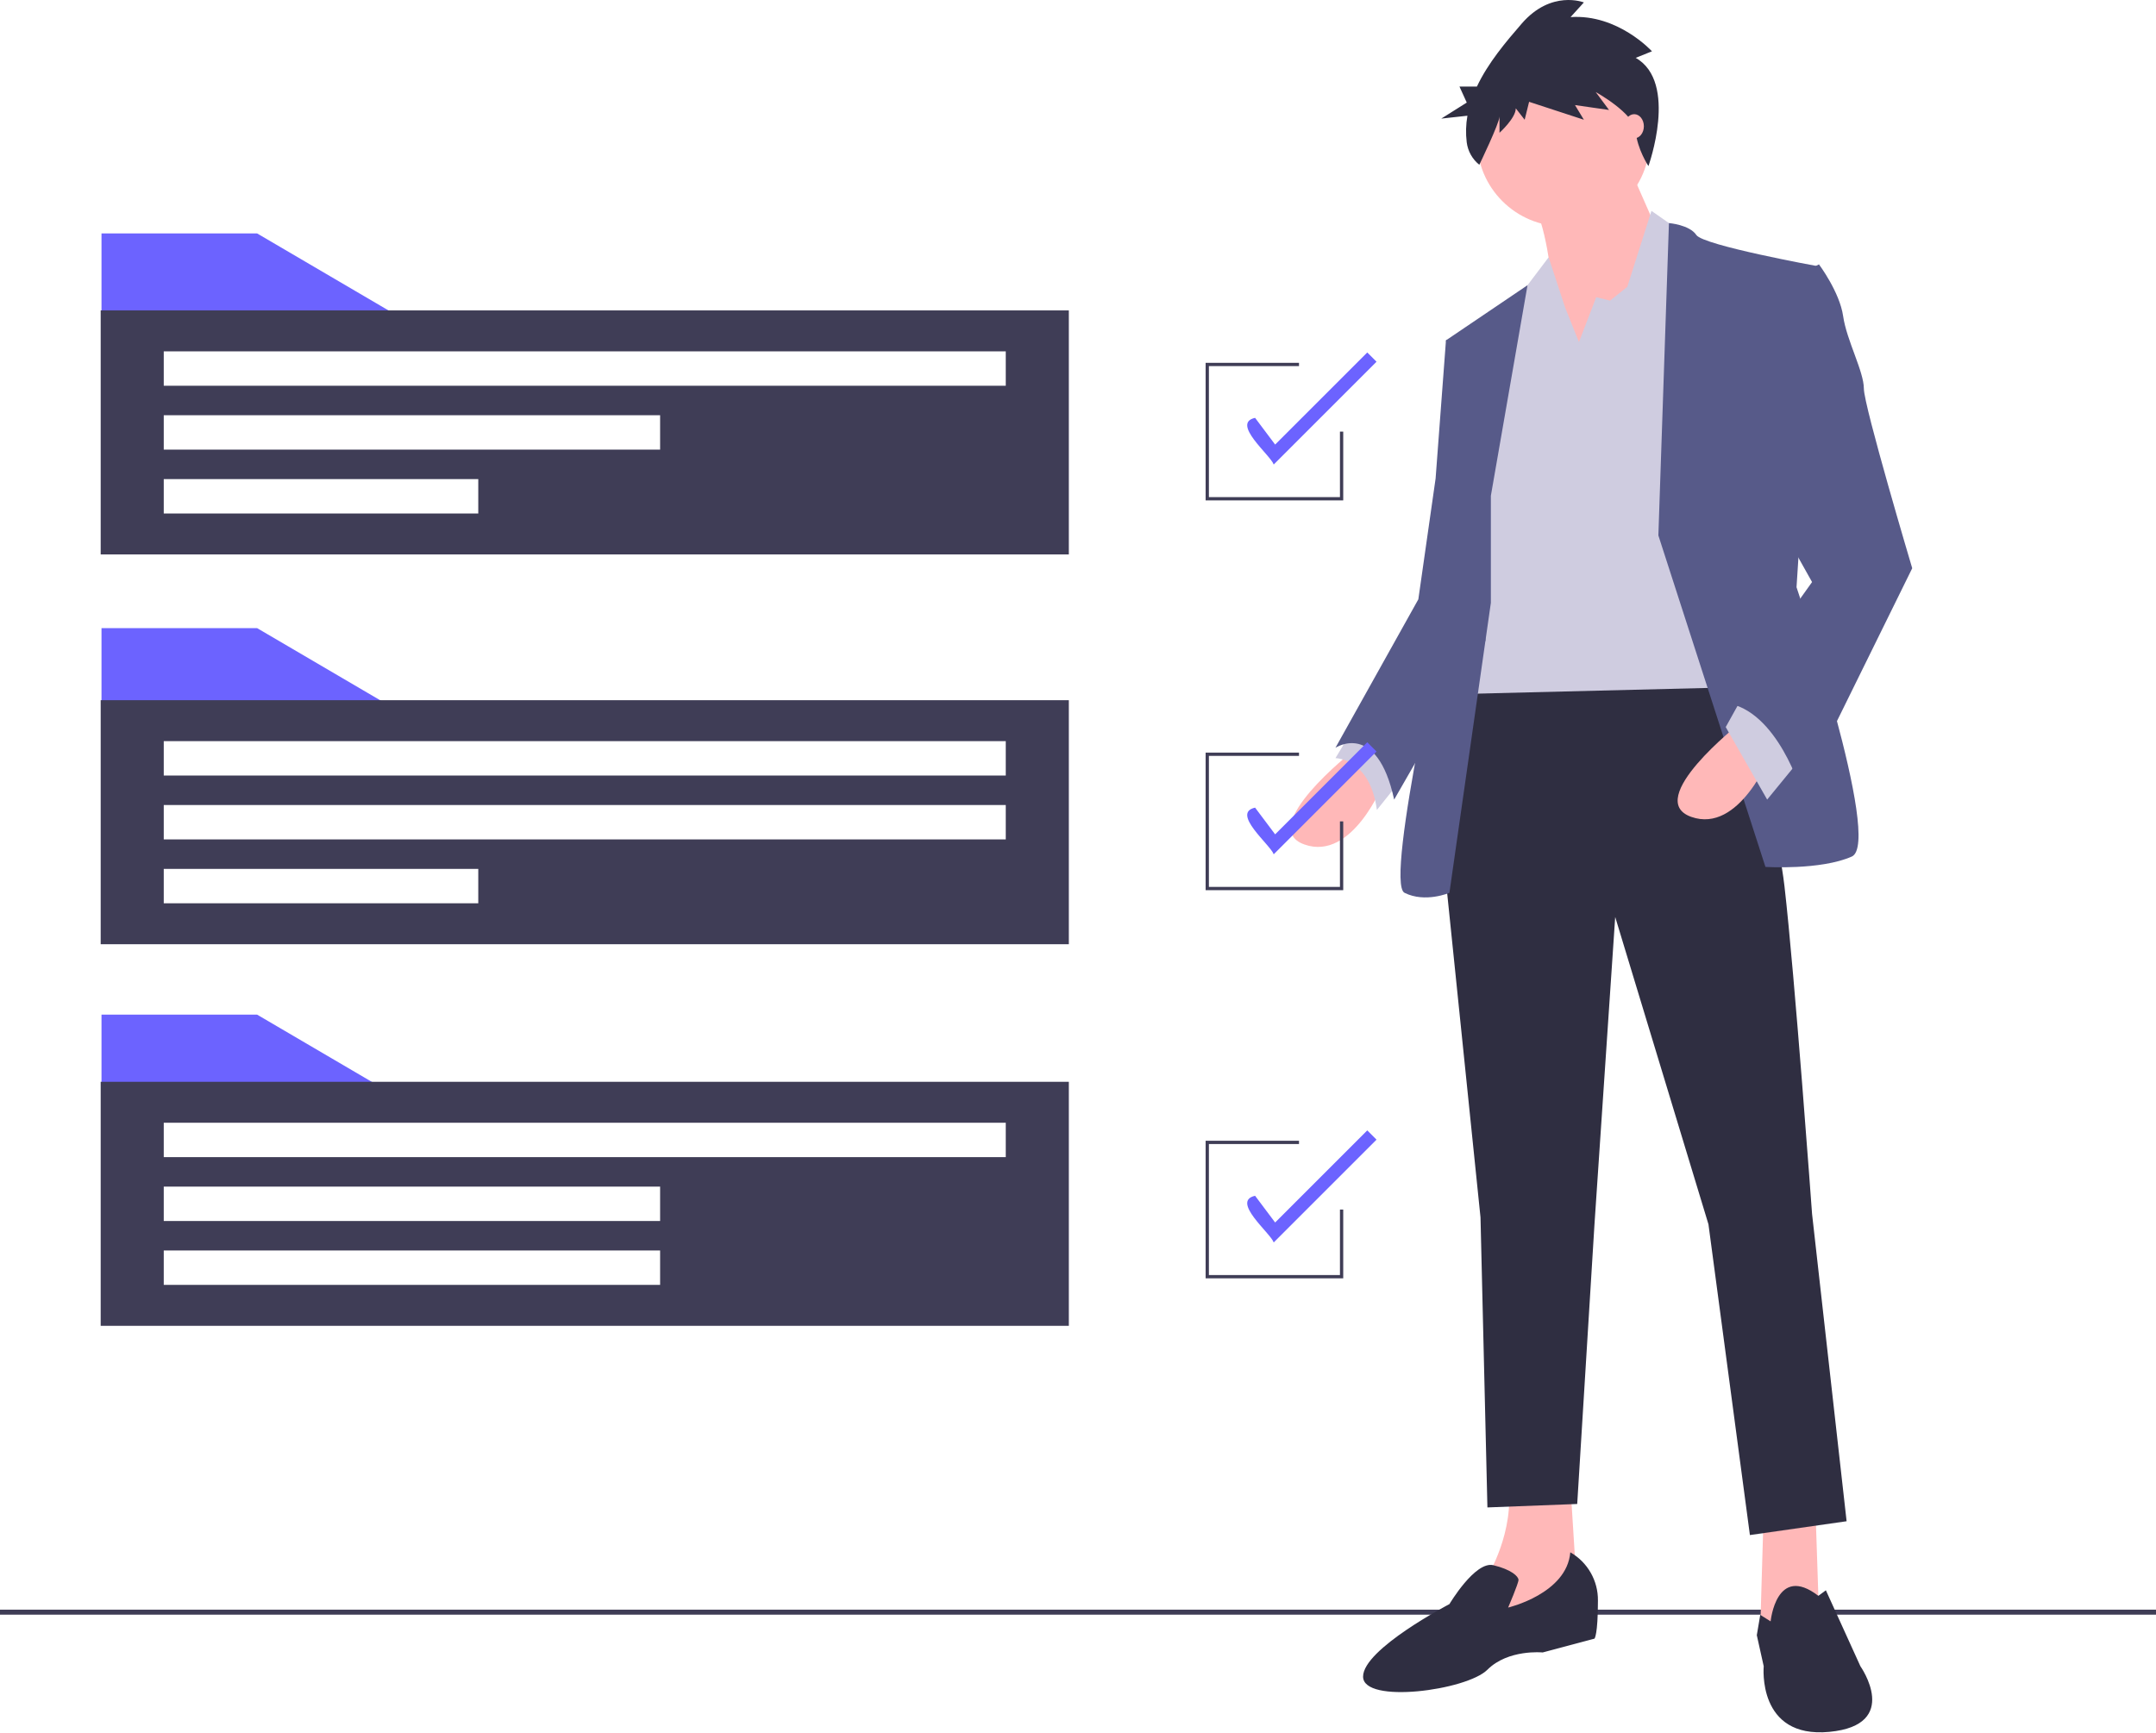
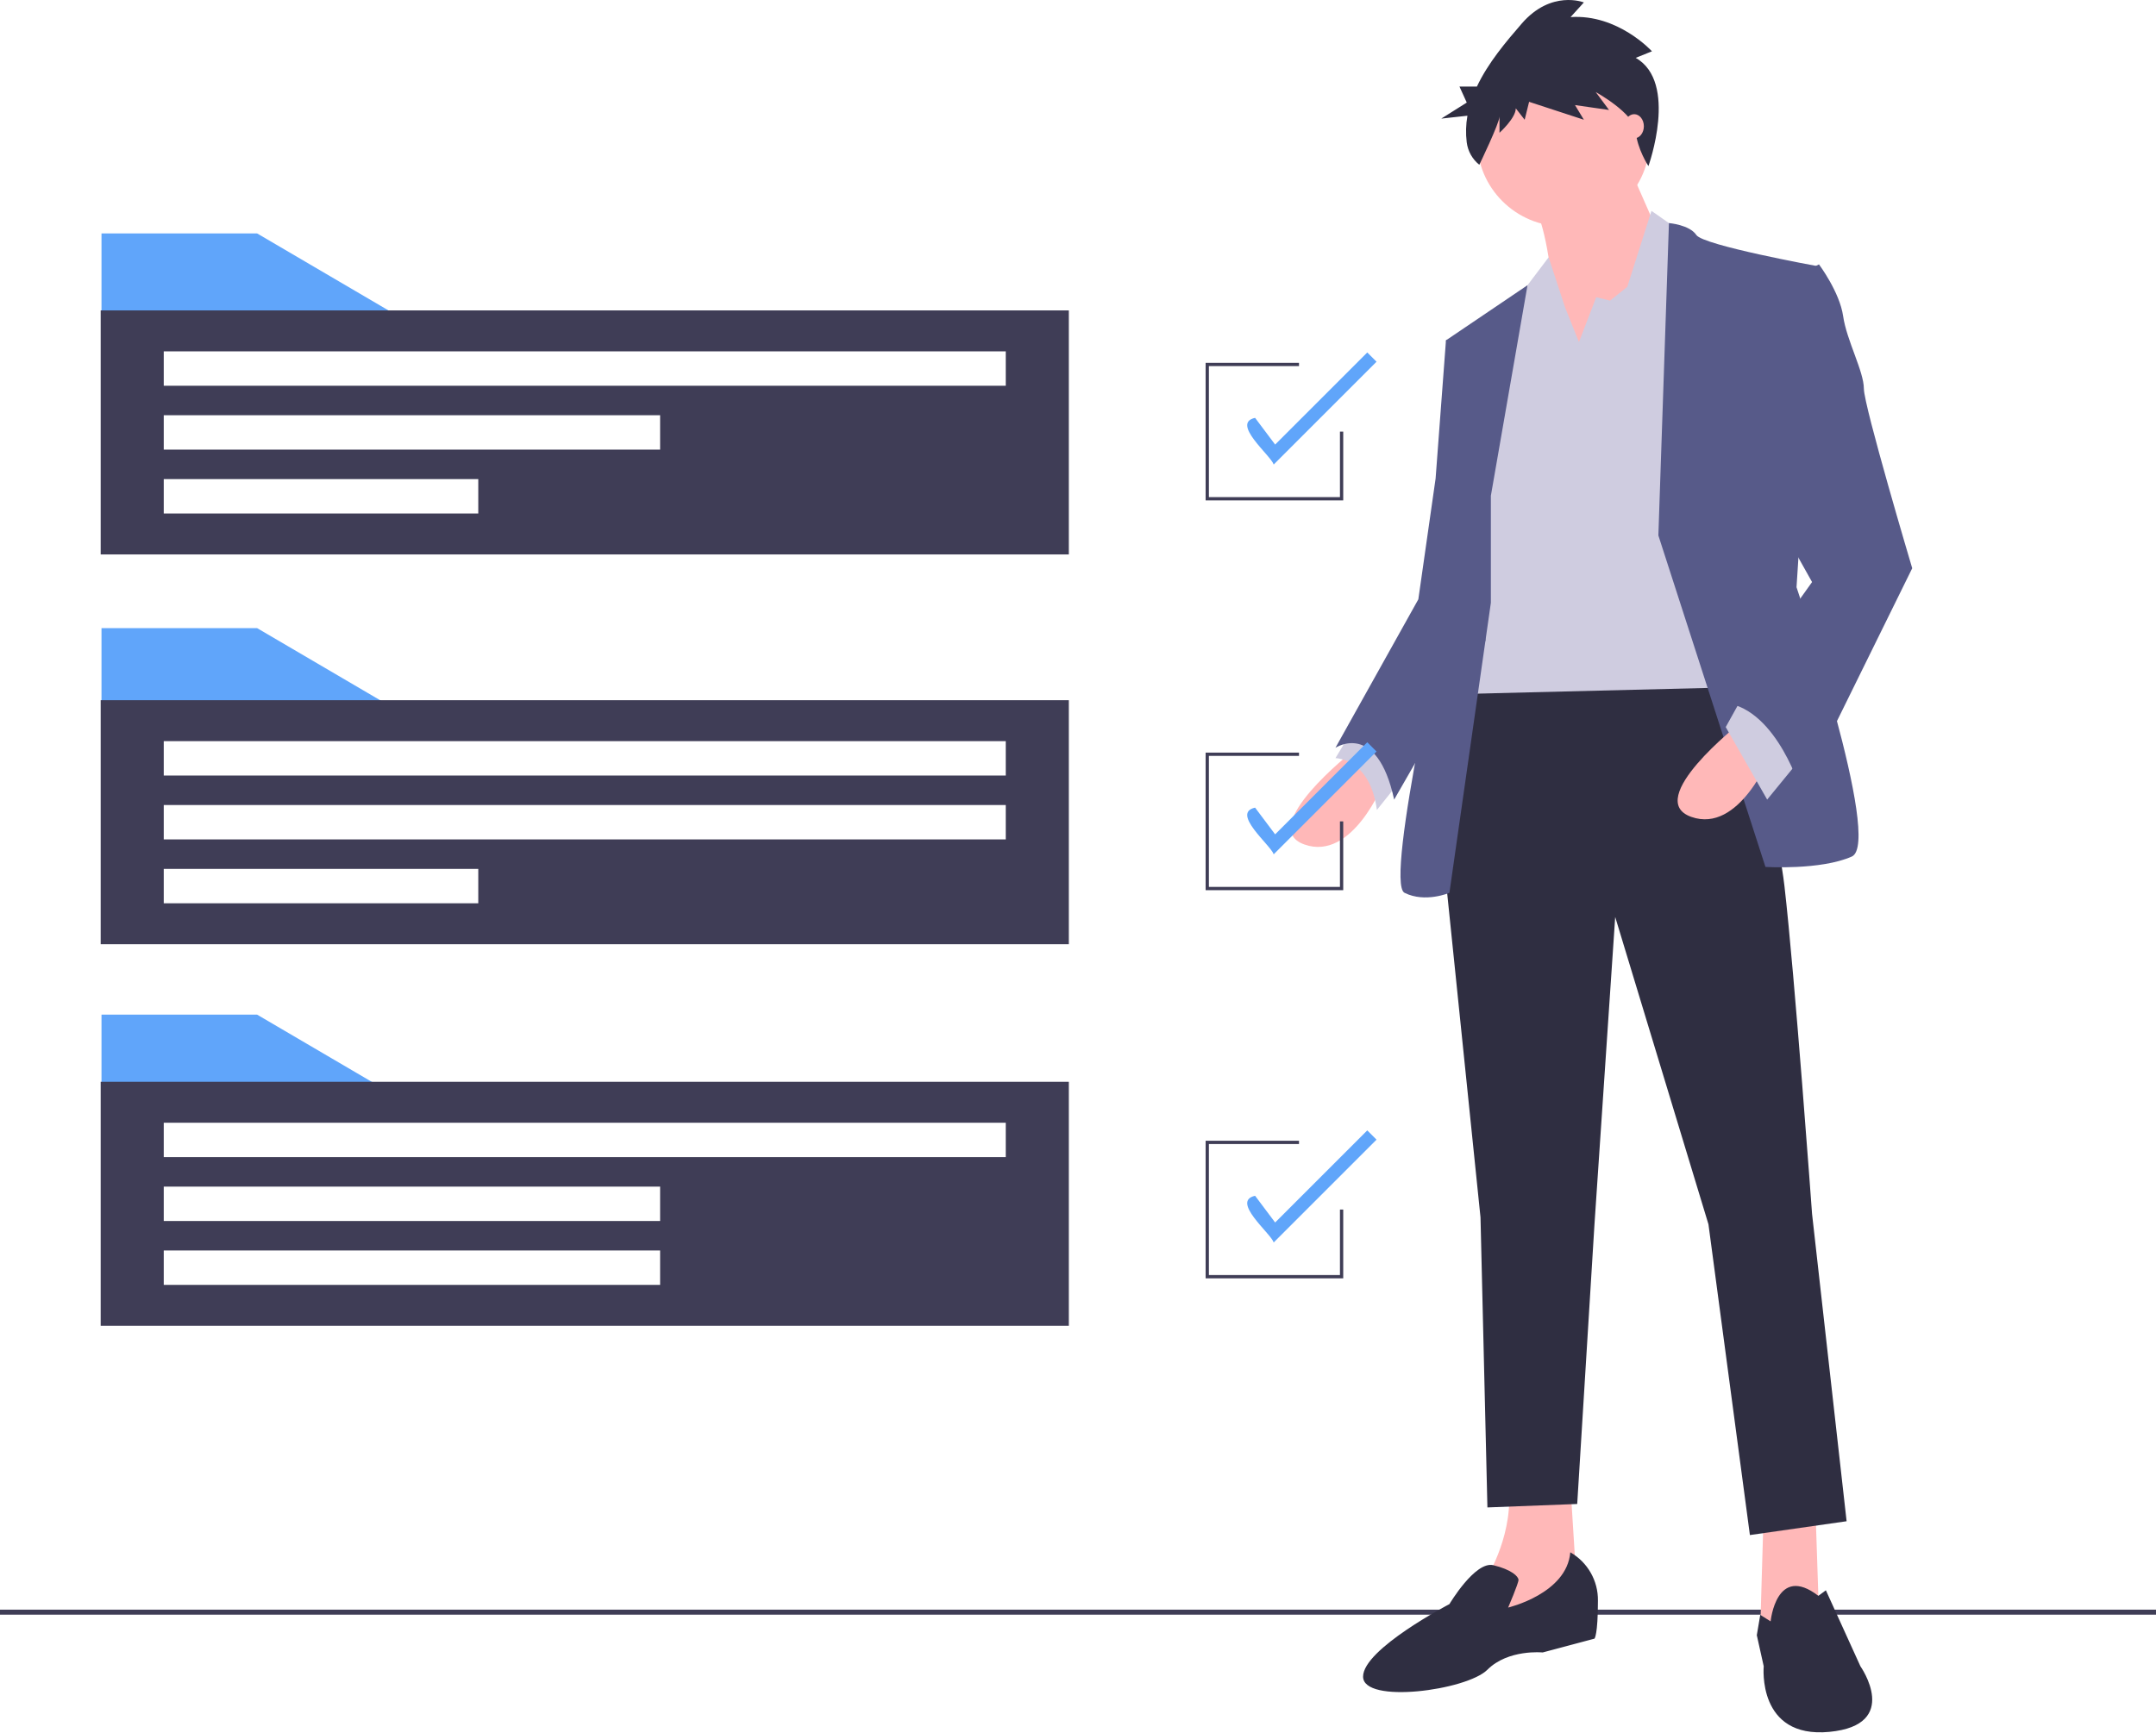
<svg xmlns="http://www.w3.org/2000/svg" id="b3347a10-18dd-4c71-91c3-38a98340ba03" data-name="Layer 1" width="963.51" height="774.364" viewBox="0 0 963.51 774.364">
  <rect y="719.526" width="963.51" height="2.241" fill="#3f3d56" />
  <path d="M722.77,398.628s-43.217,33.956-21.609,41.674,35.5-27.783,35.5-27.783Z" transform="translate(-118.2452 -62.8178)" fill="#ffb8b8" />
  <path d="M724.313,386.28l-9.261,15.435s15.435,0,18.522,23.152l12.348-15.435Z" transform="translate(-118.2452 -62.8178)" fill="#cfcce0" />
  <polygon points="811.35 675.375 812.894 721.679 794.372 732.483 786.655 727.853 788.198 675.375 811.35 675.375" fill="#ffb8b8" />
  <path d="M820.009,725.845l3.087,49.391-43.217,18.522,3.087-26.239s12.348-20.065,9.261-41.674Z" transform="translate(-118.2452 -62.8178)" fill="#ffb8b8" />
  <path d="M886.378,353.868s24.696,64.826,29.326,104.956,12.348,146.63,12.348,146.63L943.487,742.823l-43.217,6.174L881.748,610.084,840.074,472.715l-9.261,137.369-7.717,125.021-40.13,1.543-3.087-129.652L762.9,441.846l9.261-78.717Z" transform="translate(-118.2452 -62.8178)" fill="#2f2e41" />
  <path d="M909.53,787.584s2.532-25.923,21.331-11.418l3.365-2.473,15.435,33.956s18.522,26.239-13.891,29.326-29.326-29.326-29.326-29.326l-3.087-13.891,1.543-9.097Z" transform="translate(-118.2452 -62.8178)" fill="#2f2e41" />
  <path d="M820.009,756.714a24.521,24.521,0,0,1,12.348,21.609c0,15.435-1.543,16.978-1.543,16.978L807.661,801.475s-15.435-1.543-24.696,7.717-55.565,15.435-55.565,3.087,38.587-32.413,38.587-32.413,11.459-19.352,19.621-17.393,11.249,5.046,11.249,6.589-4.63,12.348-4.63,12.348S818.465,775.236,820.009,756.714Z" transform="translate(-118.2452 -62.8178)" fill="#2f2e41" />
  <circle cx="698.677" cy="62.616" r="38.587" fill="#ffb8b8" />
  <path d="M845.476,135.466l16.978,38.587-46.304,66.369s-3.087-72.543-12.348-84.891S845.476,135.466,845.476,135.466Z" transform="translate(-118.2452 -62.8178)" fill="#ffb8b8" />
  <polygon points="705.622 152.909 713.34 132.844 719.513 134.387 727.231 128.213 738.035 94.257 753.47 105.061 773.535 307.256 648.514 310.343 665.492 169.887 680.927 129.757 692.068 115.028 699.448 137.474 705.622 152.909" fill="#cfcce0" />
  <path d="M859.367,302.161l4.723-139.62s9.168.707,12.255,5.337,54.022,13.891,54.022,13.891l-9.261,143.543s38.587,114.217,24.696,120.391-38.587,4.63-38.587,4.63Z" transform="translate(-118.2452 -62.8178)" fill="#575a89" />
  <path d="M784.509,284.411l16.374-94.098-36.439,24.642,9.261,67.913-7.717,46.304S736.661,457.28,745.922,461.911s20.065,0,20.065,0l18.522-129.652Z" transform="translate(-118.2452 -62.8178)" fill="#575a89" />
  <path d="M775.248,211.868l-10.804,3.087-4.63,61.739-7.717,54.022L715.053,397.085s18.522-12.348,26.239,23.152l40.796-71.026Z" transform="translate(-118.2452 -62.8178)" fill="#575a89" />
  <path d="M895.639,386.28s-43.217,33.956-21.609,41.674,35.5-27.783,35.5-27.783Z" transform="translate(-118.2452 -62.8178)" fill="#ffb8b8" />
  <polygon points="803.633 340.441 789.742 357.419 771.22 325.006 778.937 311.115 803.633 340.441" fill="#cfcce0" />
  <path d="M918.791,187.172l12.348-6.174s9.261,12.348,10.804,23.152,9.261,24.696,9.261,32.413,21.609,80.261,21.609,80.261L923.422,417.15s-10.804-37.043-33.956-40.13L928.052,322.998,906.443,284.411Z" transform="translate(-118.2452 -62.8178)" fill="#575a89" />
  <path d="M849.225,88.668l7.276-2.913S841.287,69.005,820.119,70.462l5.954-6.554s-14.553-5.826-27.783,9.467c-6.955,8.039-15.001,17.489-20.018,28.135h-7.793l3.252,7.161L762.349,115.832l11.684-1.286a40.018,40.018,0,0,0-.317,11.878,15.369,15.369,0,0,0,5.628,10.054h0s9.024-18.679,9.024-21.592v7.283s7.276-6.554,7.276-10.924l3.969,5.098,1.984-8.011,24.475,8.011-3.969-6.554,15.214,2.185-5.954-8.011s17.199,9.467,17.86,17.478c.661,8.011,5.696,15.602,5.696,15.602S868.408,99.592,849.225,88.668Z" transform="translate(-118.2452 -62.8178)" fill="#2f2e41" />
  <ellipse cx="730.318" cy="56.442" rx="4.322" ry="5.402" fill="#ffb8b8" />
-   <polygon points="178.601 318.118 45.361 318.118 45.361 280.782 114.91 280.782 178.601 318.118" fill="#6c63ff" />
+   <polygon points="178.601 318.118 45.361 318.118 45.361 280.782 114.91 280.782 178.601 318.118" fill="#60a5fa" />
  <path d="M163.24,375.811V484.893H595.905V375.811ZM331.987,466.591H191.426V451.217H331.987ZM567.72,438.039h-376.294V422.665h376.294Zm0-28.551h-376.294V394.114h376.294Z" transform="translate(-118.2452 -62.8178)" fill="#3f3d56" />
-   <polygon points="178.601 141.685 45.361 141.685 45.361 104.348 114.91 104.348 178.601 141.685" fill="#6c63ff" />
+   <polygon points="178.601 141.685 45.361 141.685 45.361 104.348 114.91 104.348 178.601 141.685" fill="#60a5fa" />
  <path d="M163.24,201.574V310.655H595.905V201.574ZM331.987,292.353H191.426V276.979H331.987Zm81.262-28.551H191.426V248.428H413.249Zm154.471-28.551h-376.294V219.876h376.294Z" transform="translate(-118.2452 -62.8178)" fill="#3f3d56" />
-   <polygon points="178.601 490.891 45.361 490.891 45.361 453.555 114.91 453.555 178.601 490.891" fill="#6c63ff" />
+   <polygon points="178.601 490.891 45.361 490.891 45.361 453.555 114.91 453.555 178.601 490.891" fill="#60a5fa" />
  <path d="M163.24,546.388V655.47H595.905V546.388Zm250.009,90.779H191.426V621.793H413.249Zm0-28.551H191.426V593.242H413.249Zm154.471-28.551h-376.294V564.69h376.294Z" transform="translate(-118.2452 -62.8178)" fill="#3f3d56" />
  <polygon points="600.285 223.679 538.789 223.679 538.789 162.183 580.519 162.183 580.519 163.647 540.254 163.647 540.254 222.215 598.821 222.215 598.821 192.931 600.285 192.931 600.285 223.679" fill="#3f3d56" />
-   <path d="M687.466,270.456c-1.421-4.196-19.242-18.46-8.322-20.857l8.955,11.941,41.172-41.171,4.141,4.141Z" transform="translate(-118.2452 -62.8178)" fill="#6c63ff" />
+   <path d="M687.466,270.456c-1.421-4.196-19.242-18.46-8.322-20.857l8.955,11.941,41.172-41.171,4.141,4.141Z" transform="translate(-118.2452 -62.8178)" fill="#60a5fa" />
  <polygon points="600.285 397.916 538.789 397.916 538.789 336.42 580.519 336.42 580.519 337.885 540.254 337.885 540.254 396.452 598.821 396.452 598.821 367.168 600.285 367.168 600.285 397.916" fill="#3f3d56" />
-   <path d="M687.466,444.694c-1.421-4.196-19.242-18.46-8.322-20.857l8.955,11.941,41.172-41.171,4.141,4.141Z" transform="translate(-118.2452 -62.8178)" fill="#6c63ff" />
+   <path d="M687.466,444.694c-1.421-4.196-19.242-18.46-8.322-20.857l8.955,11.941,41.172-41.171,4.141,4.141Z" transform="translate(-118.2452 -62.8178)" fill="#60a5fa" />
  <polygon points="600.285 571.421 538.789 571.421 538.789 509.926 580.519 509.926 580.519 511.39 540.254 511.39 540.254 569.957 598.821 569.957 598.821 540.673 600.285 540.673 600.285 571.421" fill="#3f3d56" />
-   <path d="M687.466,618.199c-1.421-4.196-19.242-18.46-8.322-20.857l8.955,11.941,41.172-41.171,4.141,4.141Z" transform="translate(-118.2452 -62.8178)" fill="#6c63ff" />
+   <path d="M687.466,618.199c-1.421-4.196-19.242-18.46-8.322-20.857l8.955,11.941,41.172-41.171,4.141,4.141Z" transform="translate(-118.2452 -62.8178)" fill="#60a5fa" />
</svg>
